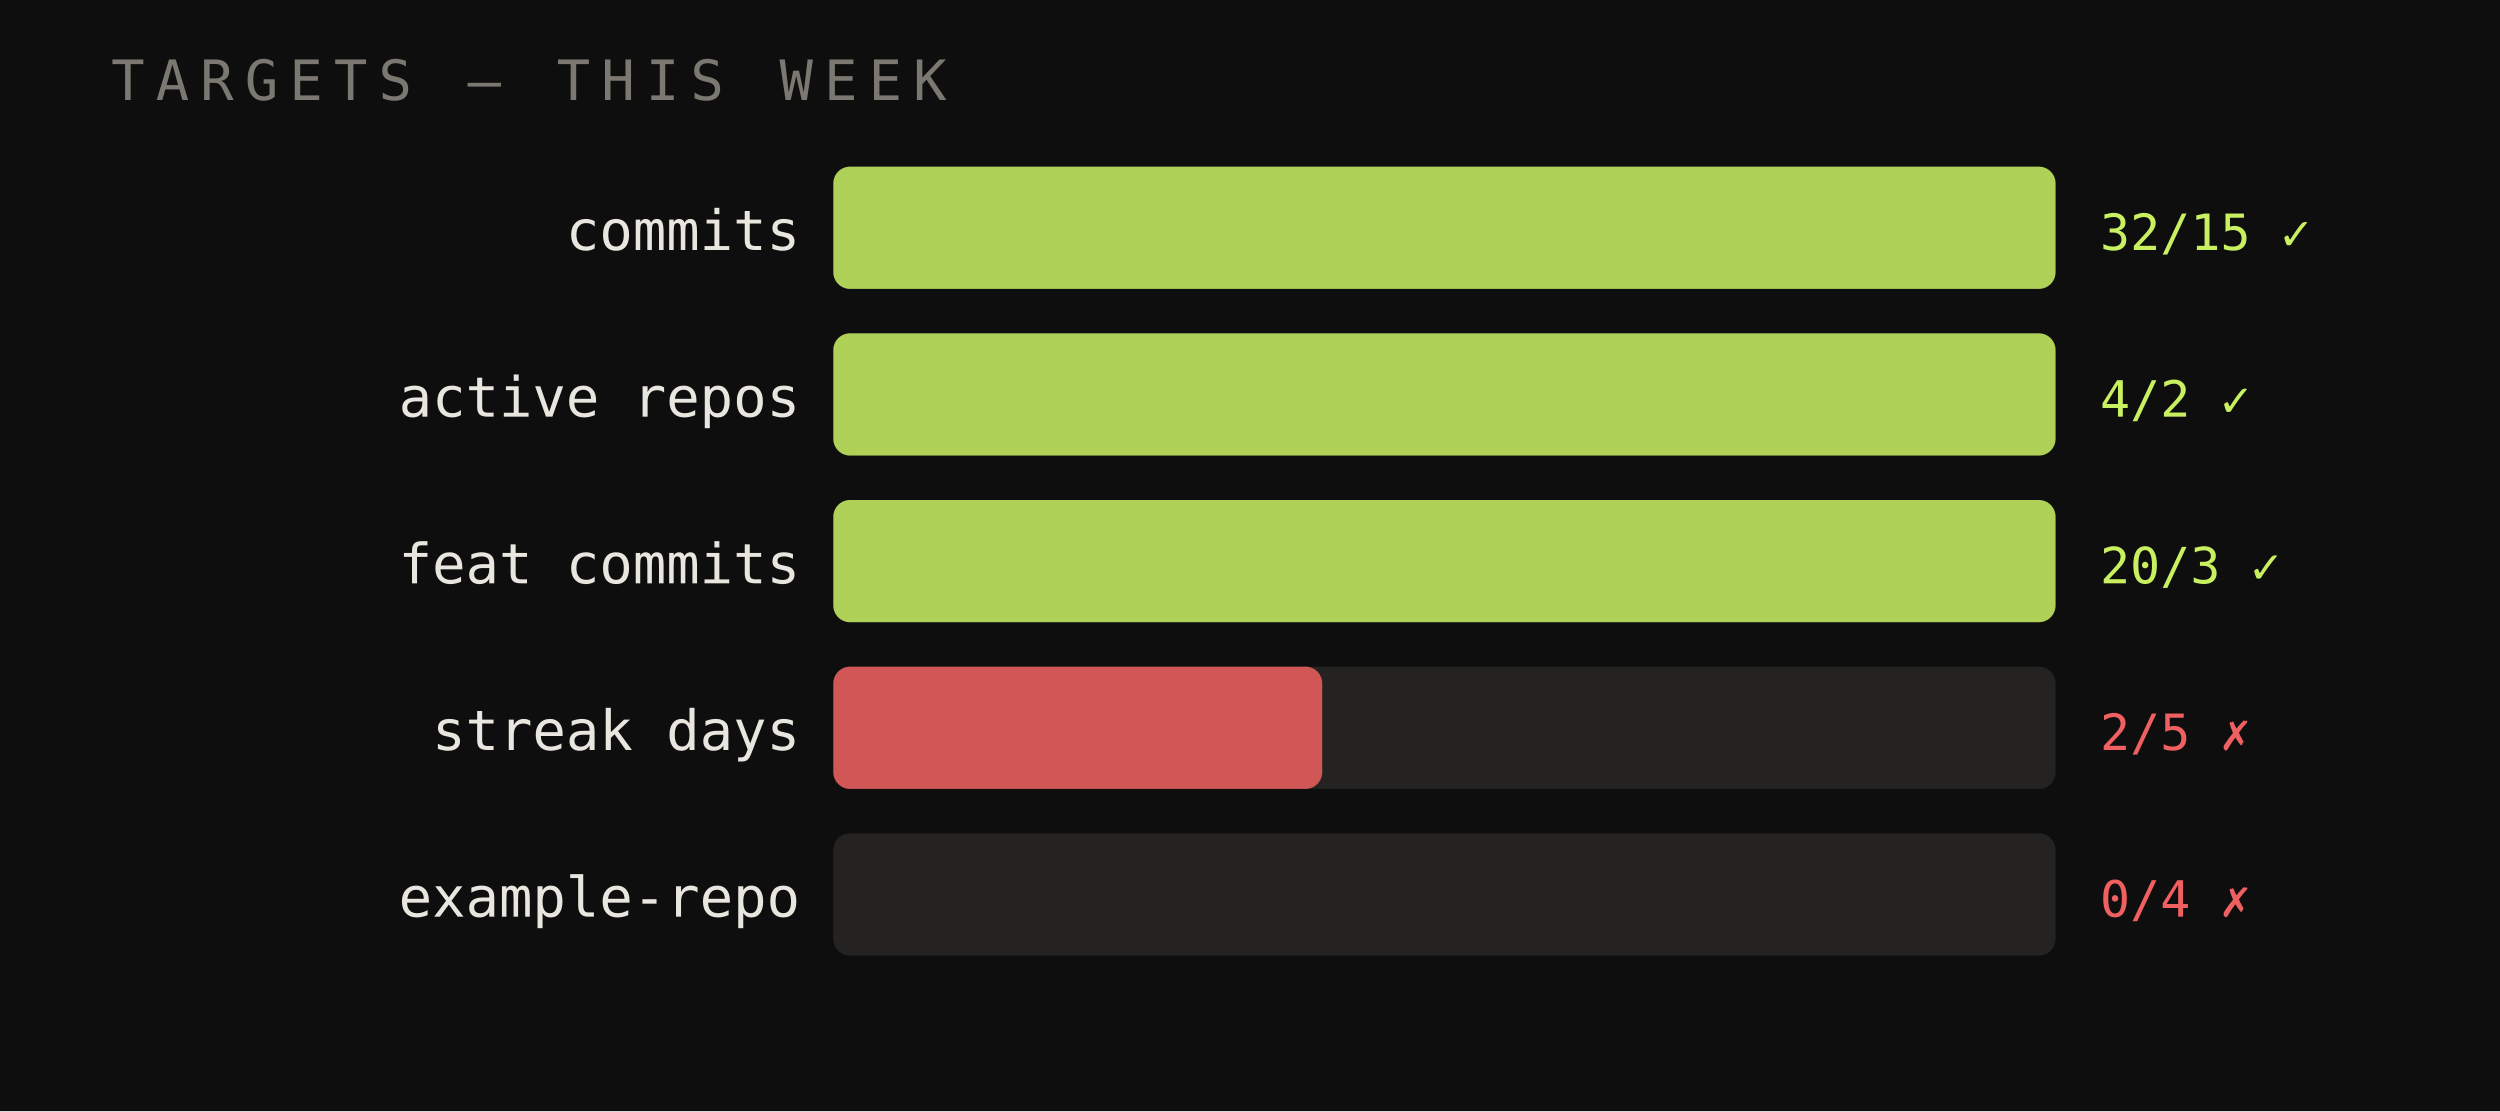
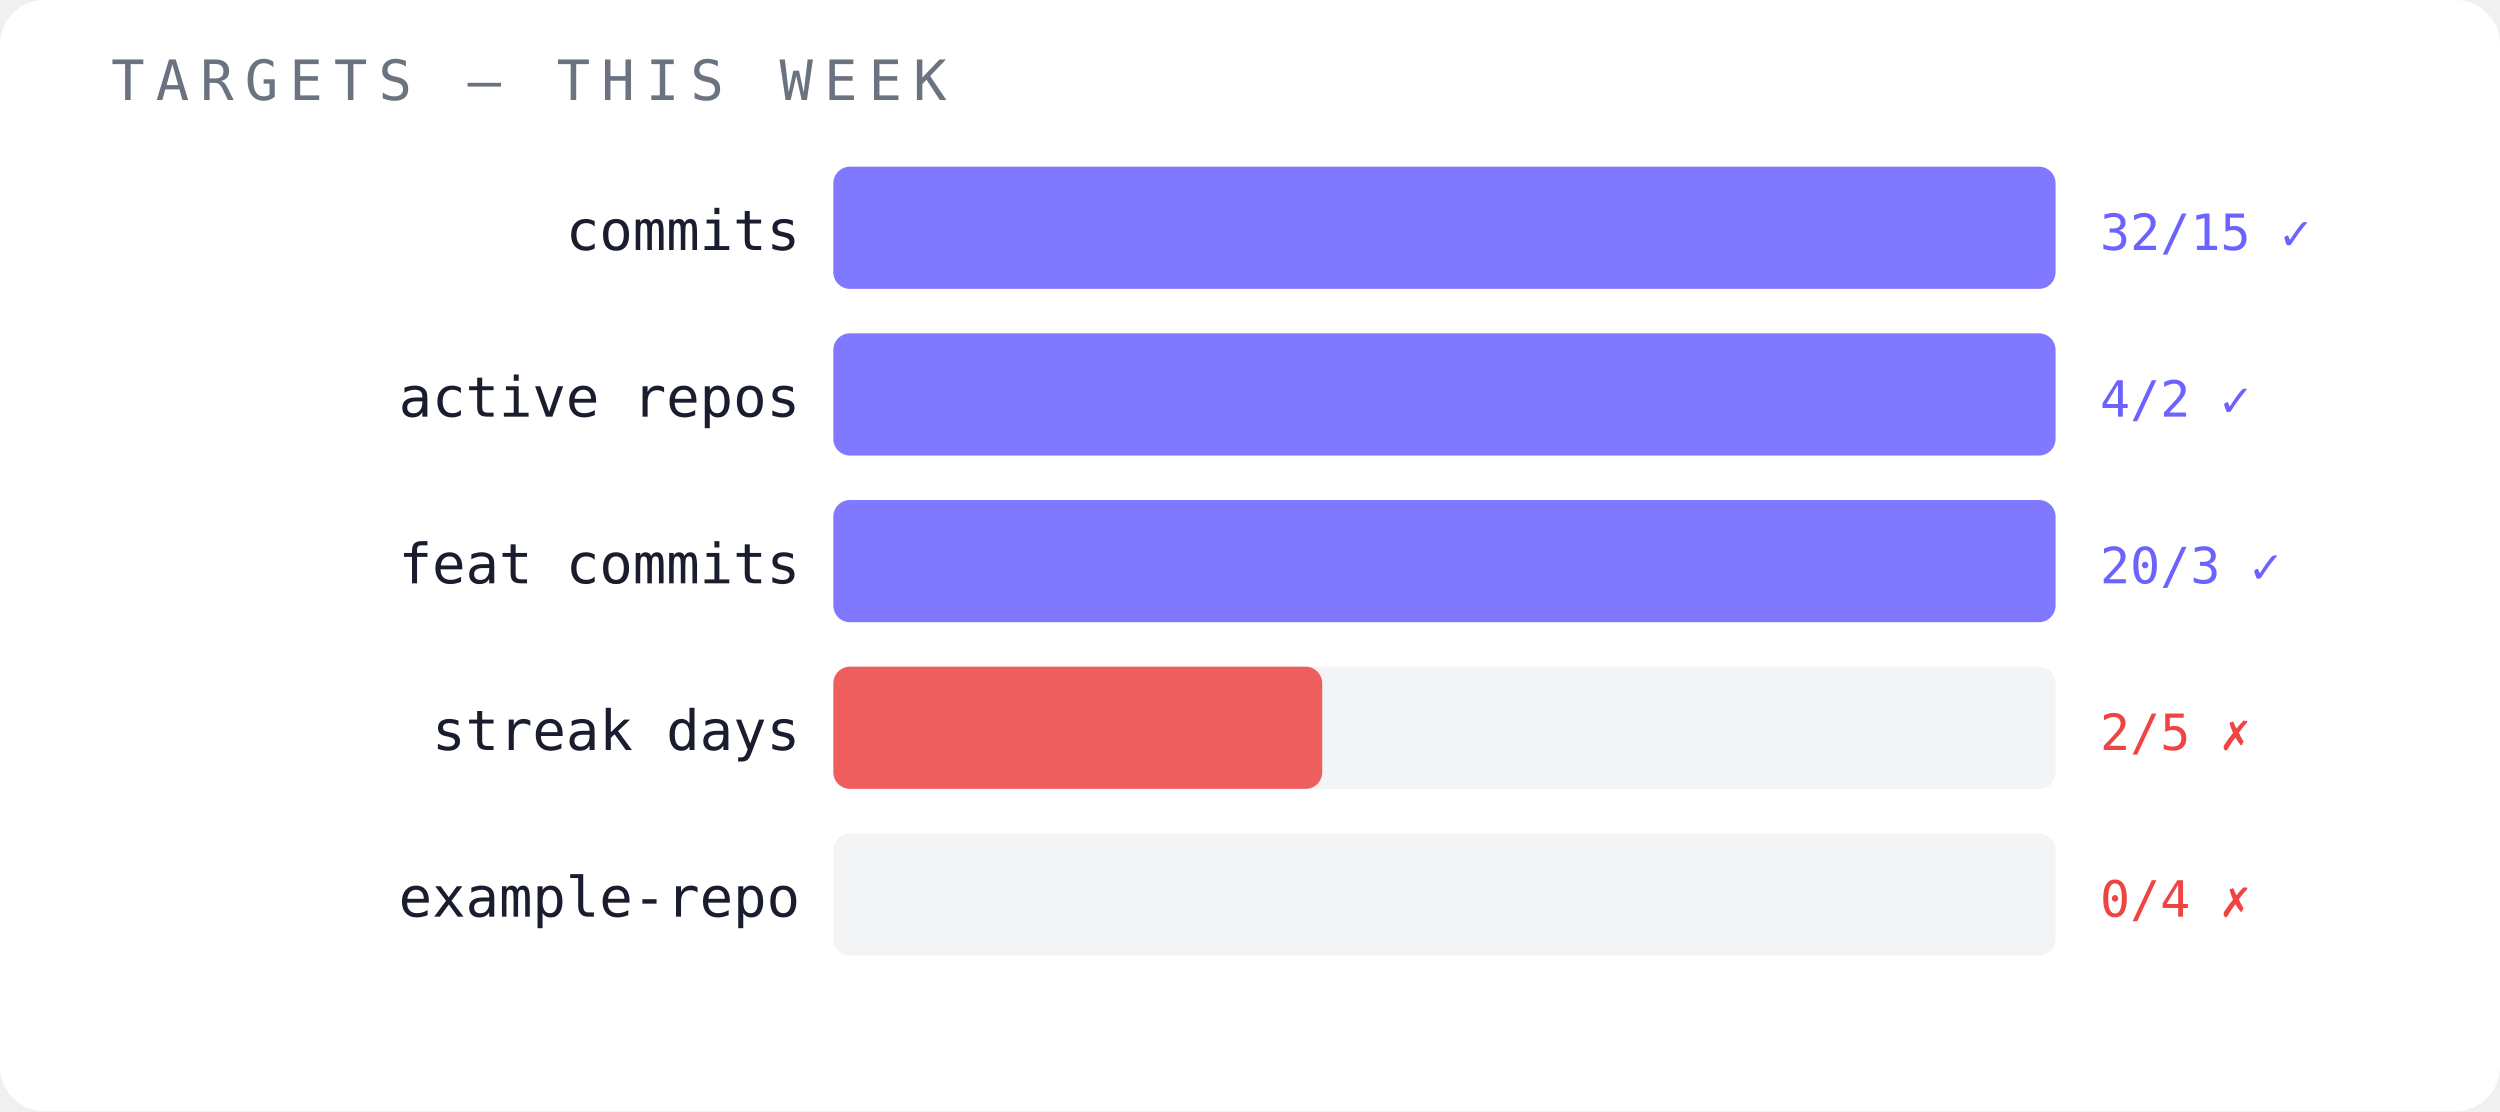
<svg xmlns="http://www.w3.org/2000/svg" width="450" height="200" viewBox="0 0 450 200">
-   <rect width="450" height="200" fill="#0e0e0f" />
-   <text x="20" y="18" font-family="monospace" font-size="10" fill="#7a7870" letter-spacing="2">TARGETS — THIS WEEK</text>
-   <text x="144" y="45" font-family="monospace" font-size="10" fill="#e8e6df" text-anchor="end">commits</text>
-   <rect x="150" y="30" width="220" height="22" fill="#3a3835" opacity="0.5" rx="3" />
-   <rect x="150" y="30" width="220" height="22" fill="#c8f060" opacity="0.85" rx="3" />
-   <text x="378" y="45" font-family="monospace" font-size="9" fill="#c8f060">32/15 ✓</text>
-   <text x="144" y="75" font-family="monospace" font-size="10" fill="#e8e6df" text-anchor="end">active repos</text>
-   <rect x="150" y="60" width="220" height="22" fill="#3a3835" opacity="0.5" rx="3" />
-   <rect x="150" y="60" width="220" height="22" fill="#c8f060" opacity="0.85" rx="3" />
-   <text x="378" y="75" font-family="monospace" font-size="9" fill="#c8f060">4/2 ✓</text>
-   <text x="144" y="105" font-family="monospace" font-size="10" fill="#e8e6df" text-anchor="end">feat commits</text>
-   <rect x="150" y="90" width="220" height="22" fill="#3a3835" opacity="0.5" rx="3" />
-   <rect x="150" y="90" width="220" height="22" fill="#c8f060" opacity="0.85" rx="3" />
-   <text x="378" y="105" font-family="monospace" font-size="9" fill="#c8f060">20/3 ✓</text>
-   <text x="144" y="135" font-family="monospace" font-size="10" fill="#e8e6df" text-anchor="end">streak days</text>
-   <rect x="150" y="120" width="220" height="22" fill="#3a3835" opacity="0.5" rx="3" />
-   <rect x="150" y="120" width="88" height="22" fill="#f06060" opacity="0.85" rx="3" />
-   <text x="378" y="135" font-family="monospace" font-size="9" fill="#f06060">2/5 ✗</text>
-   <text x="144" y="165" font-family="monospace" font-size="10" fill="#e8e6df" text-anchor="end">example-repo</text>
-   <rect x="150" y="150" width="220" height="22" fill="#3a3835" opacity="0.5" rx="3" />
-   <text x="378" y="165" font-family="monospace" font-size="9" fill="#f06060">0/4 ✗</text>
+   <rect width="450" height="200" fill="#ffffff" rx="8" />
+   <text x="20" y="18" font-family="monospace" font-size="10" fill="#6b7280" letter-spacing="2">TARGETS — THIS WEEK</text>
+   <text x="144" y="45" font-family="monospace" font-size="10" fill="#1a1d2e" text-anchor="end">commits</text>
+   <rect x="150" y="30" width="220" height="22" fill="#f3f4f6" opacity="1" rx="3" />
+   <rect x="150" y="30" width="220" height="22" fill="#6c63ff" opacity="0.85" rx="3" />
+   <text x="378" y="45" font-family="monospace" font-size="9" fill="#6c63ff">32/15 ✓</text>
+   <text x="144" y="75" font-family="monospace" font-size="10" fill="#1a1d2e" text-anchor="end">active repos</text>
+   <rect x="150" y="60" width="220" height="22" fill="#f3f4f6" opacity="1" rx="3" />
+   <rect x="150" y="60" width="220" height="22" fill="#6c63ff" opacity="0.85" rx="3" />
+   <text x="378" y="75" font-family="monospace" font-size="9" fill="#6c63ff">4/2 ✓</text>
+   <text x="144" y="105" font-family="monospace" font-size="10" fill="#1a1d2e" text-anchor="end">feat commits</text>
+   <rect x="150" y="90" width="220" height="22" fill="#f3f4f6" opacity="1" rx="3" />
+   <rect x="150" y="90" width="220" height="22" fill="#6c63ff" opacity="0.85" rx="3" />
+   <text x="378" y="105" font-family="monospace" font-size="9" fill="#6c63ff">20/3 ✓</text>
+   <text x="144" y="135" font-family="monospace" font-size="10" fill="#1a1d2e" text-anchor="end">streak days</text>
+   <rect x="150" y="120" width="220" height="22" fill="#f3f4f6" opacity="1" rx="3" />
+   <rect x="150" y="120" width="88" height="22" fill="#ef4444" opacity="0.85" rx="3" />
+   <text x="378" y="135" font-family="monospace" font-size="9" fill="#ef4444">2/5 ✗</text>
+   <text x="144" y="165" font-family="monospace" font-size="10" fill="#1a1d2e" text-anchor="end">example-repo</text>
+   <rect x="150" y="150" width="220" height="22" fill="#f3f4f6" opacity="1" rx="3" />
+   <text x="378" y="165" font-family="monospace" font-size="9" fill="#ef4444">0/4 ✗</text>
</svg>
